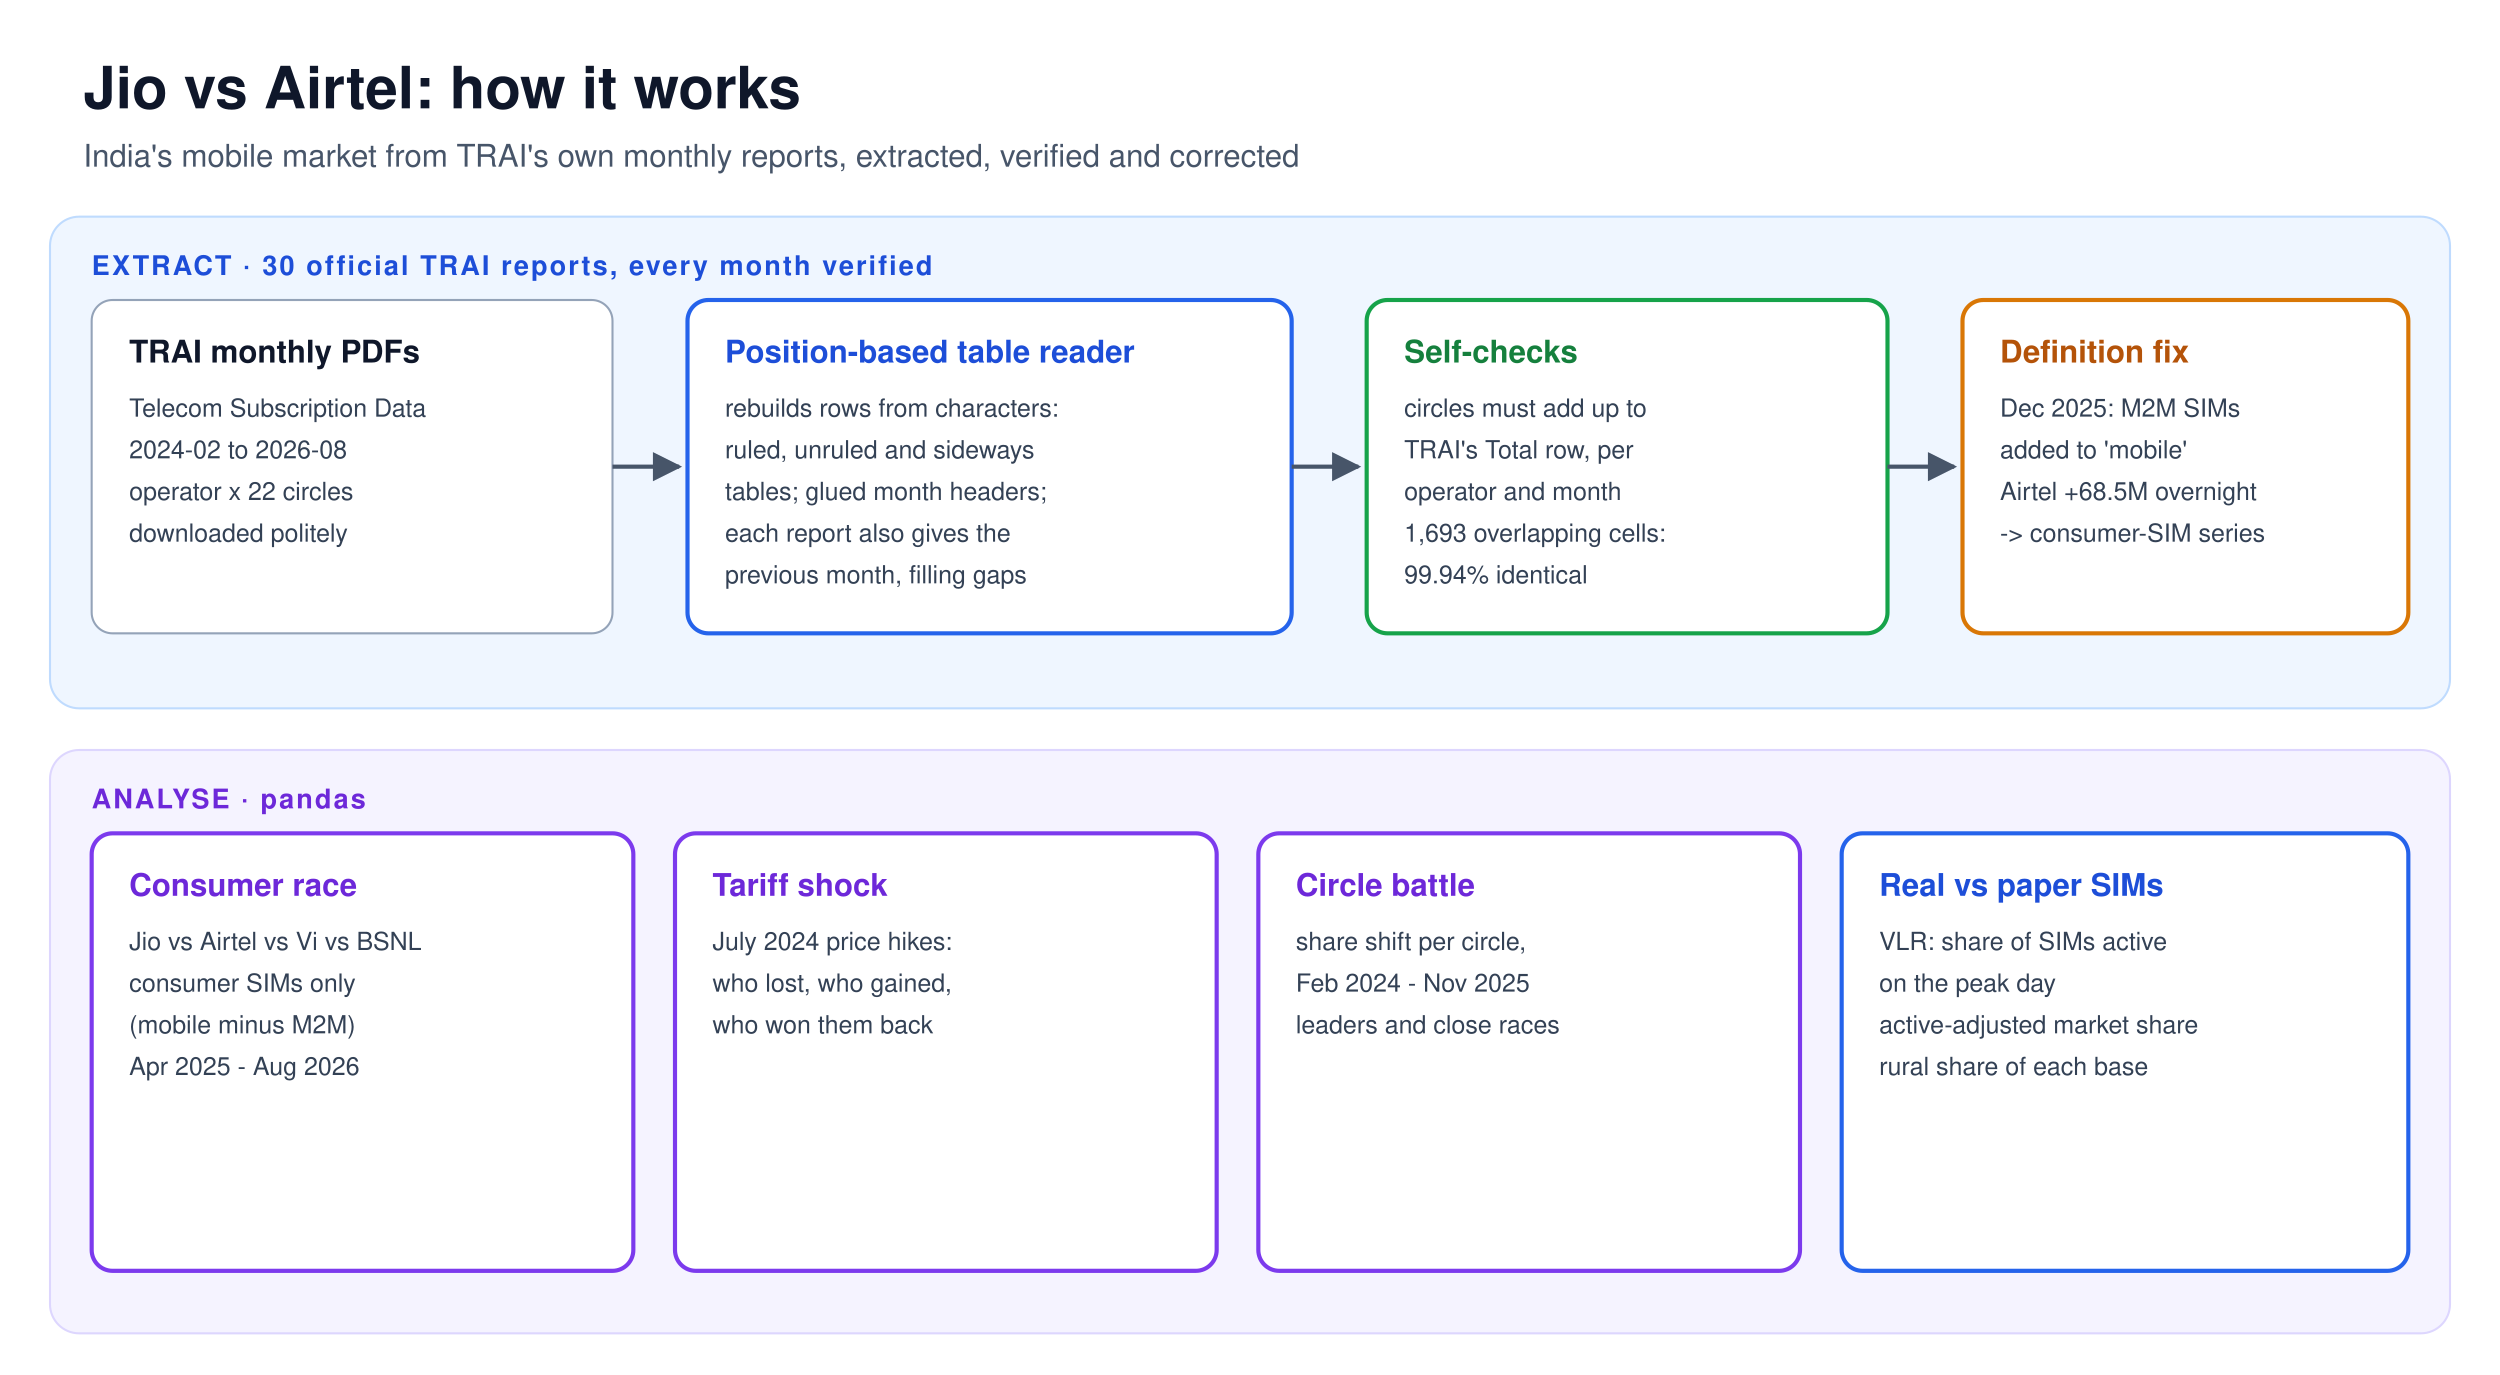
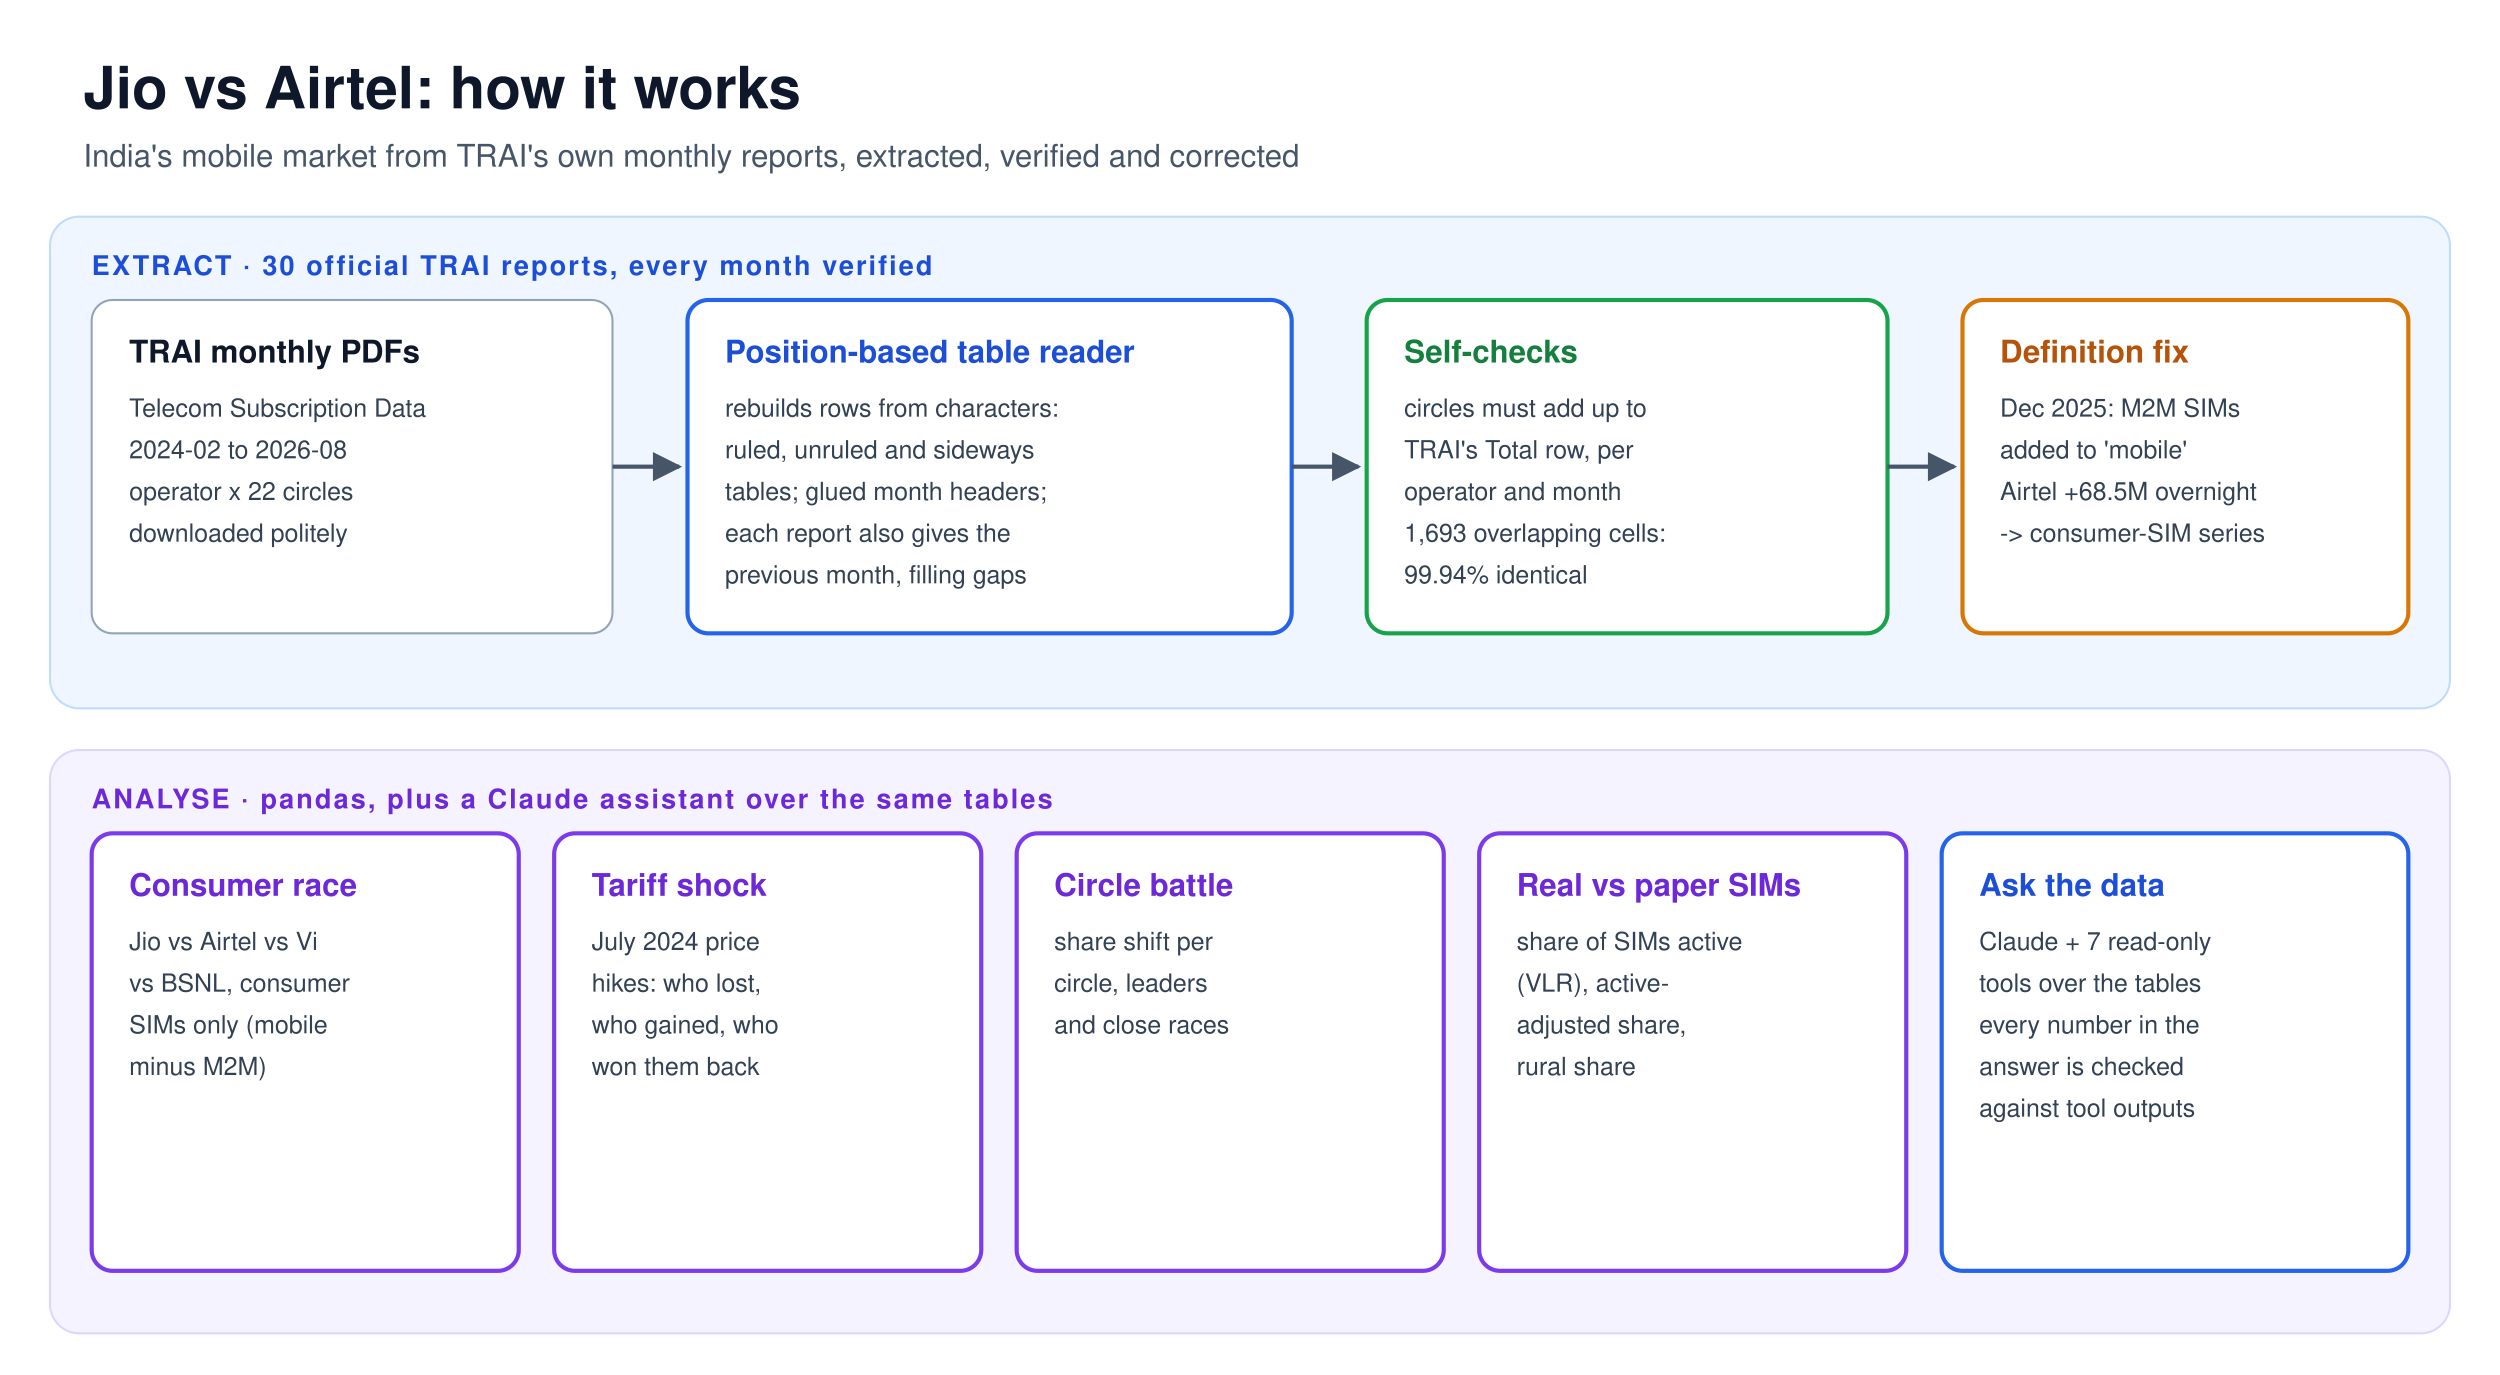
<svg xmlns="http://www.w3.org/2000/svg" viewBox="0 0 1200 660" width="1200" height="660" font-family="-apple-system, 'Segoe UI', Helvetica, Arial, sans-serif">
  <defs>
    <marker id="arrow" viewBox="0 0 10 10" refX="9" refY="5" markerWidth="7" markerHeight="7" orient="auto-start-reverse">
      <path d="M0,0 L10,5 L0,10 z" fill="#475569" />
    </marker>
  </defs>
  <rect width="1200" height="660" fill="#FFFFFF" />
  <text x="40" y="52" font-size="28" fill="#0F172A" font-weight="700">Jio vs Airtel: how it works</text>
  <text x="40" y="80" font-size="15" fill="#475569">India's mobile market from TRAI's own monthly reports, extracted, verified and corrected</text>
  <rect x="24" y="104" width="1152" height="236" rx="14" fill="#EFF6FF" stroke="#BFDBFE" />
  <text x="44" y="132" font-size="13" fill="#1D4ED8" font-weight="700" letter-spacing="1">EXTRACT · 30 official TRAI reports, every month verified</text>
  <rect x="44" y="144" width="250" height="160" rx="10" fill="#FFFFFF" stroke="#94A3B8" stroke-width="1" />
  <text x="62" y="174" font-size="15" fill="#0F172A" font-weight="700">TRAI monthly PDFs</text>
  <text x="62" y="200" font-size="12" fill="#334155">Telecom Subscription Data</text>
  <text x="62" y="220" font-size="12" fill="#334155">2024-02 to 2026-08</text>
  <text x="62" y="240" font-size="12" fill="#334155">operator x 22 circles</text>
  <text x="62" y="260" font-size="12" fill="#334155">downloaded politely</text>
  <rect x="330" y="144" width="290" height="160" rx="10" fill="#FFFFFF" stroke="#2563EB" stroke-width="2" />
  <text x="348" y="174" font-size="15" fill="#1D4ED8" font-weight="700">Position-based table reader</text>
  <text x="348" y="200" font-size="12" fill="#334155">rebuilds rows from characters:</text>
  <text x="348" y="220" font-size="12" fill="#334155">ruled, unruled and sideways</text>
  <text x="348" y="240" font-size="12" fill="#334155">tables; glued month headers;</text>
  <text x="348" y="260" font-size="12" fill="#334155">each report also gives the</text>
  <text x="348" y="280" font-size="12" fill="#334155">previous month, filling gaps</text>
  <rect x="656" y="144" width="250" height="160" rx="10" fill="#FFFFFF" stroke="#16A34A" stroke-width="2" />
  <text x="674" y="174" font-size="15" fill="#15803D" font-weight="700">Self-checks</text>
  <text x="674" y="200" font-size="12" fill="#334155">circles must add up to</text>
  <text x="674" y="220" font-size="12" fill="#334155">TRAI's Total row, per</text>
  <text x="674" y="240" font-size="12" fill="#334155">operator and month</text>
  <text x="674" y="260" font-size="12" fill="#334155">1,693 overlapping cells:</text>
  <text x="674" y="280" font-size="12" fill="#334155">99.94% identical</text>
  <rect x="942" y="144" width="214" height="160" rx="10" fill="#FFFFFF" stroke="#D97706" stroke-width="2" />
  <text x="960" y="174" font-size="15" fill="#B45309" font-weight="700">Definition fix</text>
  <text x="960" y="200" font-size="12" fill="#334155">Dec 2025: M2M SIMs</text>
  <text x="960" y="220" font-size="12" fill="#334155">added to 'mobile'</text>
  <text x="960" y="240" font-size="12" fill="#334155">Airtel +68.5M overnight</text>
  <text x="960" y="260" font-size="12" fill="#334155">-&gt; consumer-SIM series</text>
  <line x1="294" y1="224" x2="326" y2="224" stroke="#475569" stroke-width="2" marker-end="url(#arrow)" />
  <line x1="620" y1="224" x2="652" y2="224" stroke="#475569" stroke-width="2" marker-end="url(#arrow)" />
  <line x1="906" y1="224" x2="938" y2="224" stroke="#475569" stroke-width="2" marker-end="url(#arrow)" />
  <rect x="24" y="360" width="1152" height="280" rx="14" fill="#F5F3FF" stroke="#DDD6FE" />
-   <text x="44" y="388" font-size="13" fill="#6D28D9" font-weight="700" letter-spacing="1">ANALYSE · pandas</text>
-   <rect x="44" y="400" width="260" height="210" rx="10" fill="#FFFFFF" stroke="#7C3AED" stroke-width="2" />
+   <text x="44" y="388" font-size="13" fill="#6D28D9" font-weight="700" letter-spacing="1">ANALYSE · pandas, plus a Claude assistant over the same tables</text>
+   <rect x="44" y="400" width="205" height="210" rx="10" fill="#FFFFFF" stroke="#7C3AED" stroke-width="2" />
  <text x="62" y="430" font-size="15" fill="#6D28D9" font-weight="700">Consumer race</text>
-   <text x="62" y="456" font-size="12" fill="#334155">Jio vs Airtel vs Vi vs BSNL</text>
-   <text x="62" y="476" font-size="12" fill="#334155">consumer SIMs only</text>
-   <text x="62" y="496" font-size="12" fill="#334155">(mobile minus M2M)</text>
-   <text x="62" y="516" font-size="12" fill="#334155">Apr 2025 - Aug 2026</text>
-   <rect x="324" y="400" width="260" height="210" rx="10" fill="#FFFFFF" stroke="#7C3AED" stroke-width="2" />
-   <text x="342" y="430" font-size="15" fill="#6D28D9" font-weight="700">Tariff shock</text>
-   <text x="342" y="456" font-size="12" fill="#334155">July 2024 price hikes:</text>
-   <text x="342" y="476" font-size="12" fill="#334155">who lost, who gained,</text>
-   <text x="342" y="496" font-size="12" fill="#334155">who won them back</text>
-   <rect x="604" y="400" width="260" height="210" rx="10" fill="#FFFFFF" stroke="#7C3AED" stroke-width="2" />
-   <text x="622" y="430" font-size="15" fill="#6D28D9" font-weight="700">Circle battle</text>
-   <text x="622" y="456" font-size="12" fill="#334155">share shift per circle,</text>
-   <text x="622" y="476" font-size="12" fill="#334155">Feb 2024 - Nov 2025</text>
-   <text x="622" y="496" font-size="12" fill="#334155">leaders and close races</text>
-   <rect x="884" y="400" width="272" height="210" rx="10" fill="#FFFFFF" stroke="#2563EB" stroke-width="2" />
-   <text x="902" y="430" font-size="15" fill="#1D4ED8" font-weight="700">Real vs paper SIMs</text>
-   <text x="902" y="456" font-size="12" fill="#334155">VLR: share of SIMs active</text>
-   <text x="902" y="476" font-size="12" fill="#334155">on the peak day</text>
-   <text x="902" y="496" font-size="12" fill="#334155">active-adjusted market share</text>
-   <text x="902" y="516" font-size="12" fill="#334155">rural share of each base</text>
+   <text x="62" y="456" font-size="12" fill="#334155">Jio vs Airtel vs Vi</text>
+   <text x="62" y="476" font-size="12" fill="#334155">vs BSNL, consumer</text>
+   <text x="62" y="496" font-size="12" fill="#334155">SIMs only (mobile</text>
+   <text x="62" y="516" font-size="12" fill="#334155">minus M2M)</text>
+   <rect x="266" y="400" width="205" height="210" rx="10" fill="#FFFFFF" stroke="#7C3AED" stroke-width="2" />
+   <text x="284" y="430" font-size="15" fill="#6D28D9" font-weight="700">Tariff shock</text>
+   <text x="284" y="456" font-size="12" fill="#334155">July 2024 price</text>
+   <text x="284" y="476" font-size="12" fill="#334155">hikes: who lost,</text>
+   <text x="284" y="496" font-size="12" fill="#334155">who gained, who</text>
+   <text x="284" y="516" font-size="12" fill="#334155">won them back</text>
+   <rect x="488" y="400" width="205" height="210" rx="10" fill="#FFFFFF" stroke="#7C3AED" stroke-width="2" />
+   <text x="506" y="430" font-size="15" fill="#6D28D9" font-weight="700">Circle battle</text>
+   <text x="506" y="456" font-size="12" fill="#334155">share shift per</text>
+   <text x="506" y="476" font-size="12" fill="#334155">circle, leaders</text>
+   <text x="506" y="496" font-size="12" fill="#334155">and close races</text>
+   <rect x="710" y="400" width="205" height="210" rx="10" fill="#FFFFFF" stroke="#7C3AED" stroke-width="2" />
+   <text x="728" y="430" font-size="15" fill="#6D28D9" font-weight="700">Real vs paper SIMs</text>
+   <text x="728" y="456" font-size="12" fill="#334155">share of SIMs active</text>
+   <text x="728" y="476" font-size="12" fill="#334155">(VLR), active-</text>
+   <text x="728" y="496" font-size="12" fill="#334155">adjusted share,</text>
+   <text x="728" y="516" font-size="12" fill="#334155">rural share</text>
+   <rect x="932" y="400" width="224" height="210" rx="10" fill="#FFFFFF" stroke="#2563EB" stroke-width="2" />
+   <text x="950" y="430" font-size="15" fill="#1D4ED8" font-weight="700">Ask the data</text>
+   <text x="950" y="456" font-size="12" fill="#334155">Claude + 7 read-only</text>
+   <text x="950" y="476" font-size="12" fill="#334155">tools over the tables</text>
+   <text x="950" y="496" font-size="12" fill="#334155">every number in the</text>
+   <text x="950" y="516" font-size="12" fill="#334155">answer is checked</text>
+   <text x="950" y="536" font-size="12" fill="#334155">against tool outputs</text>
</svg>
